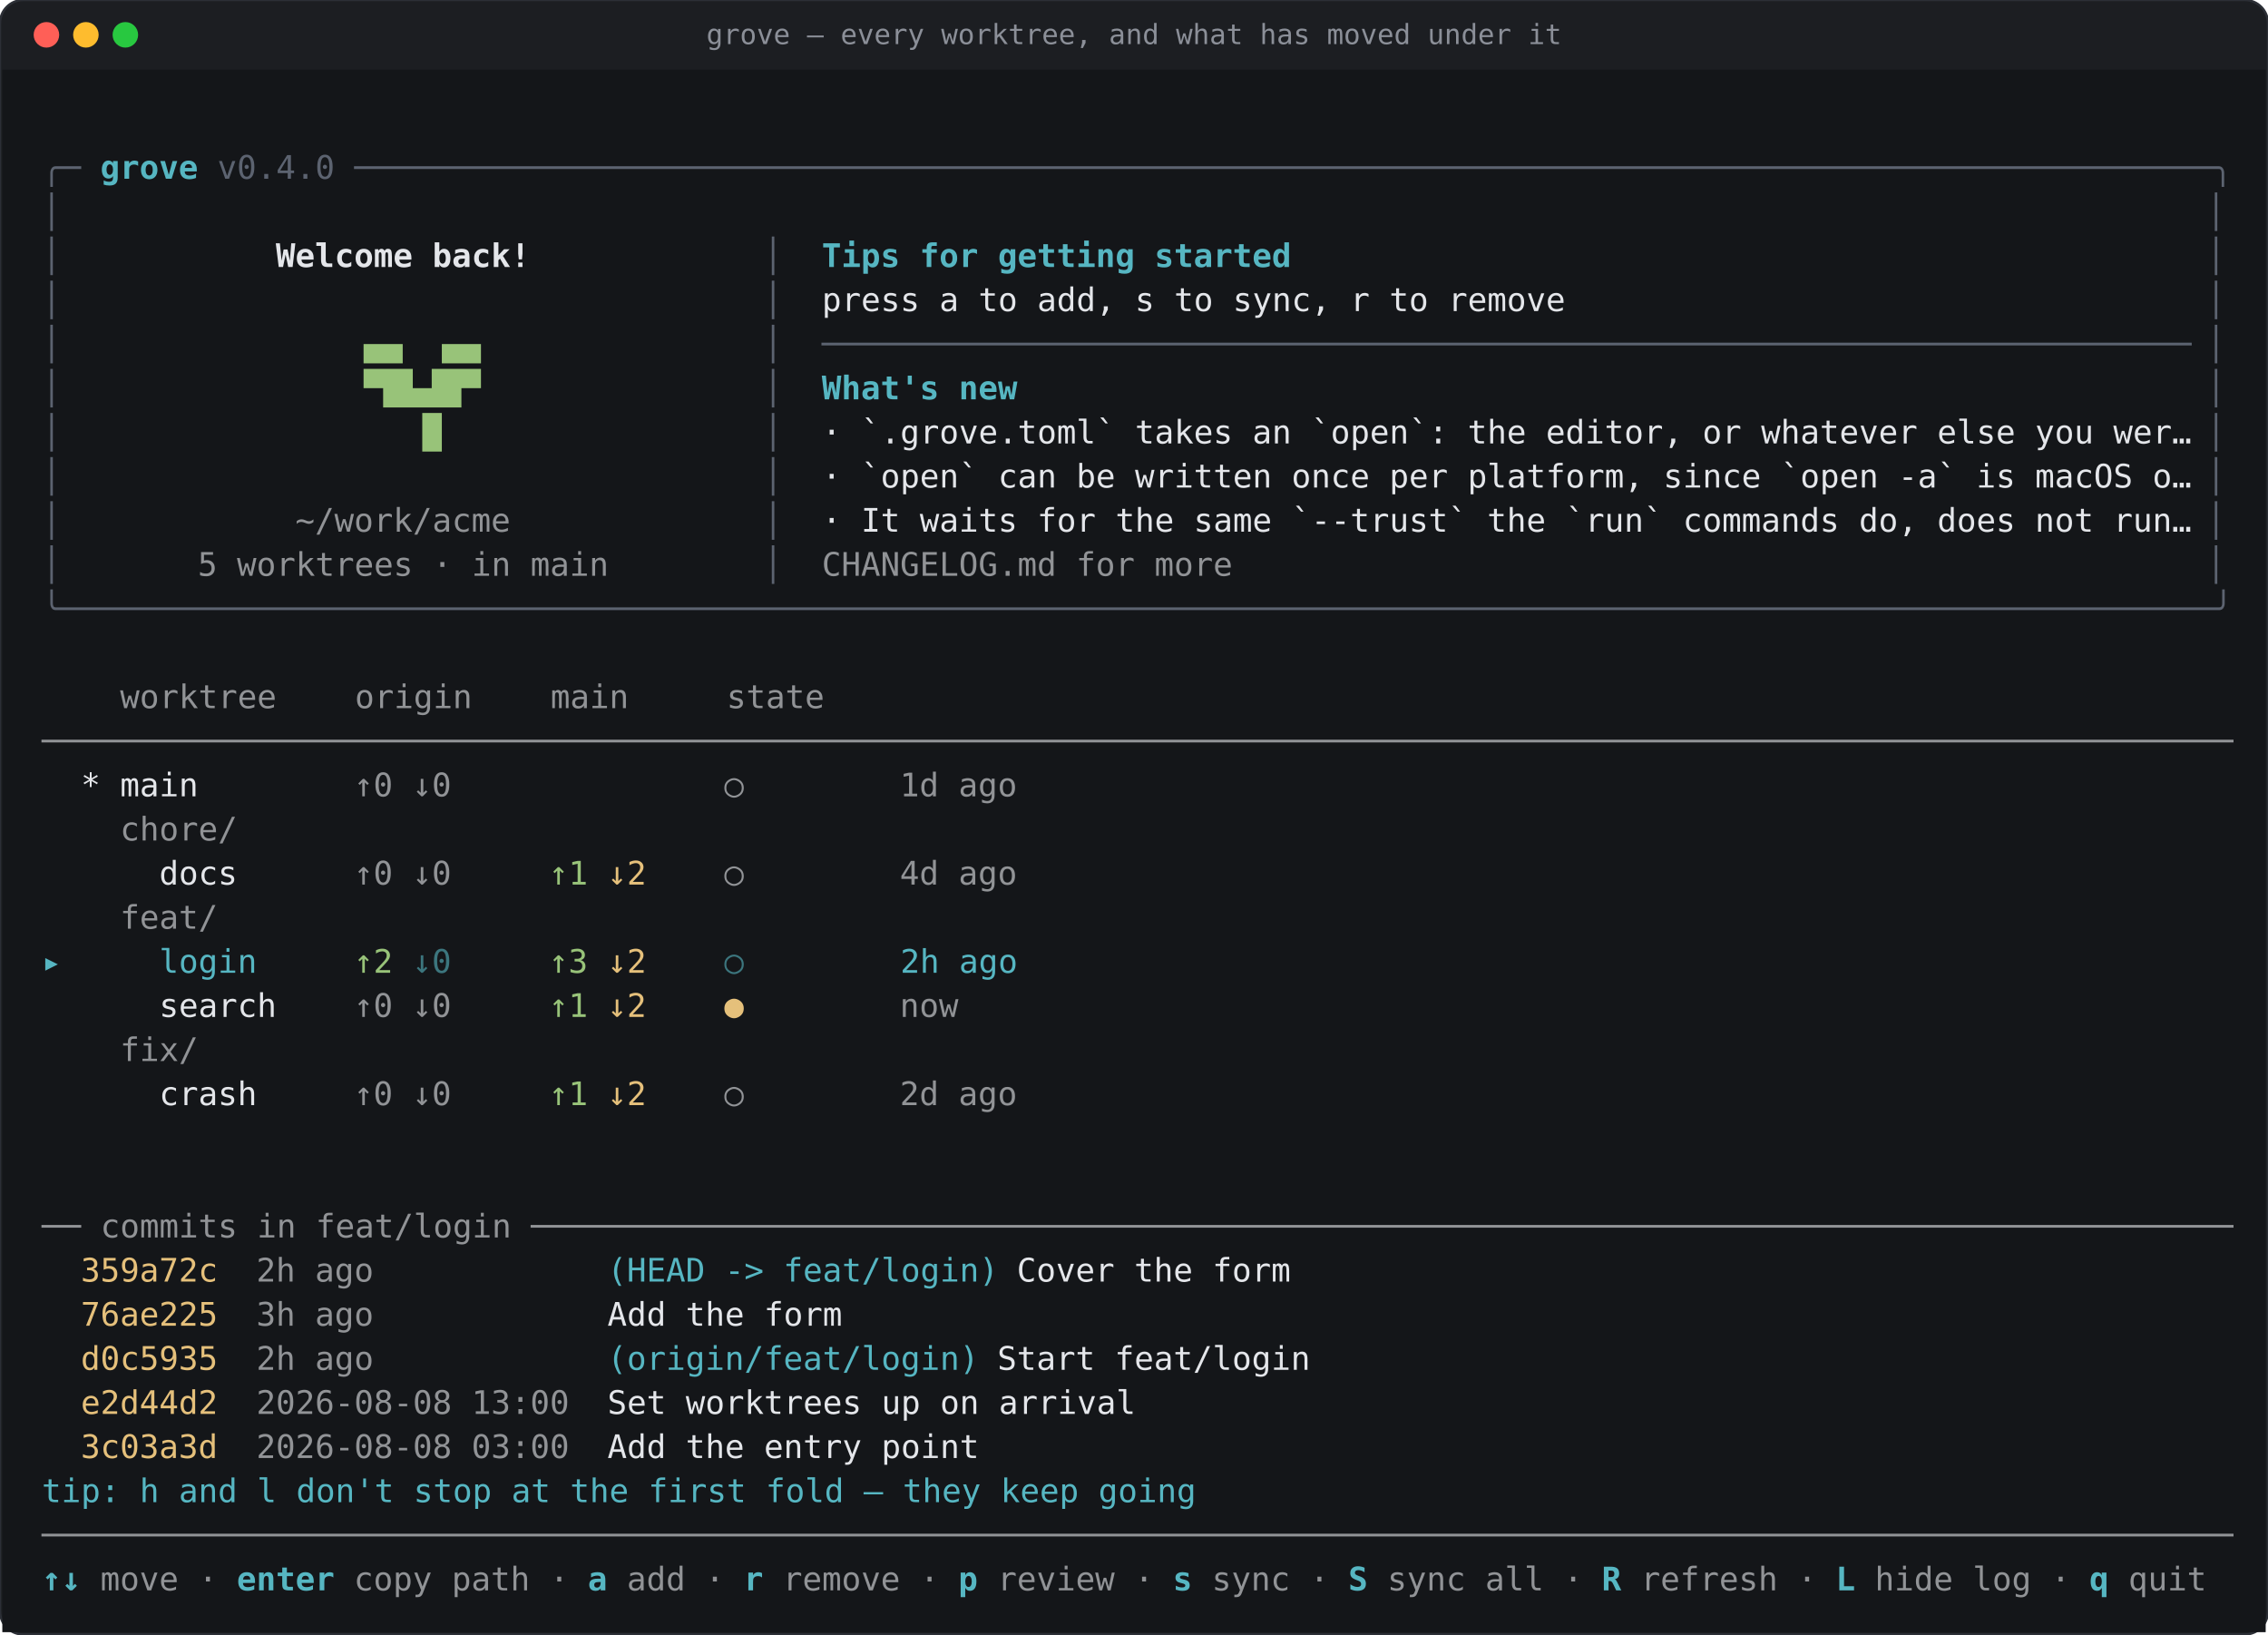
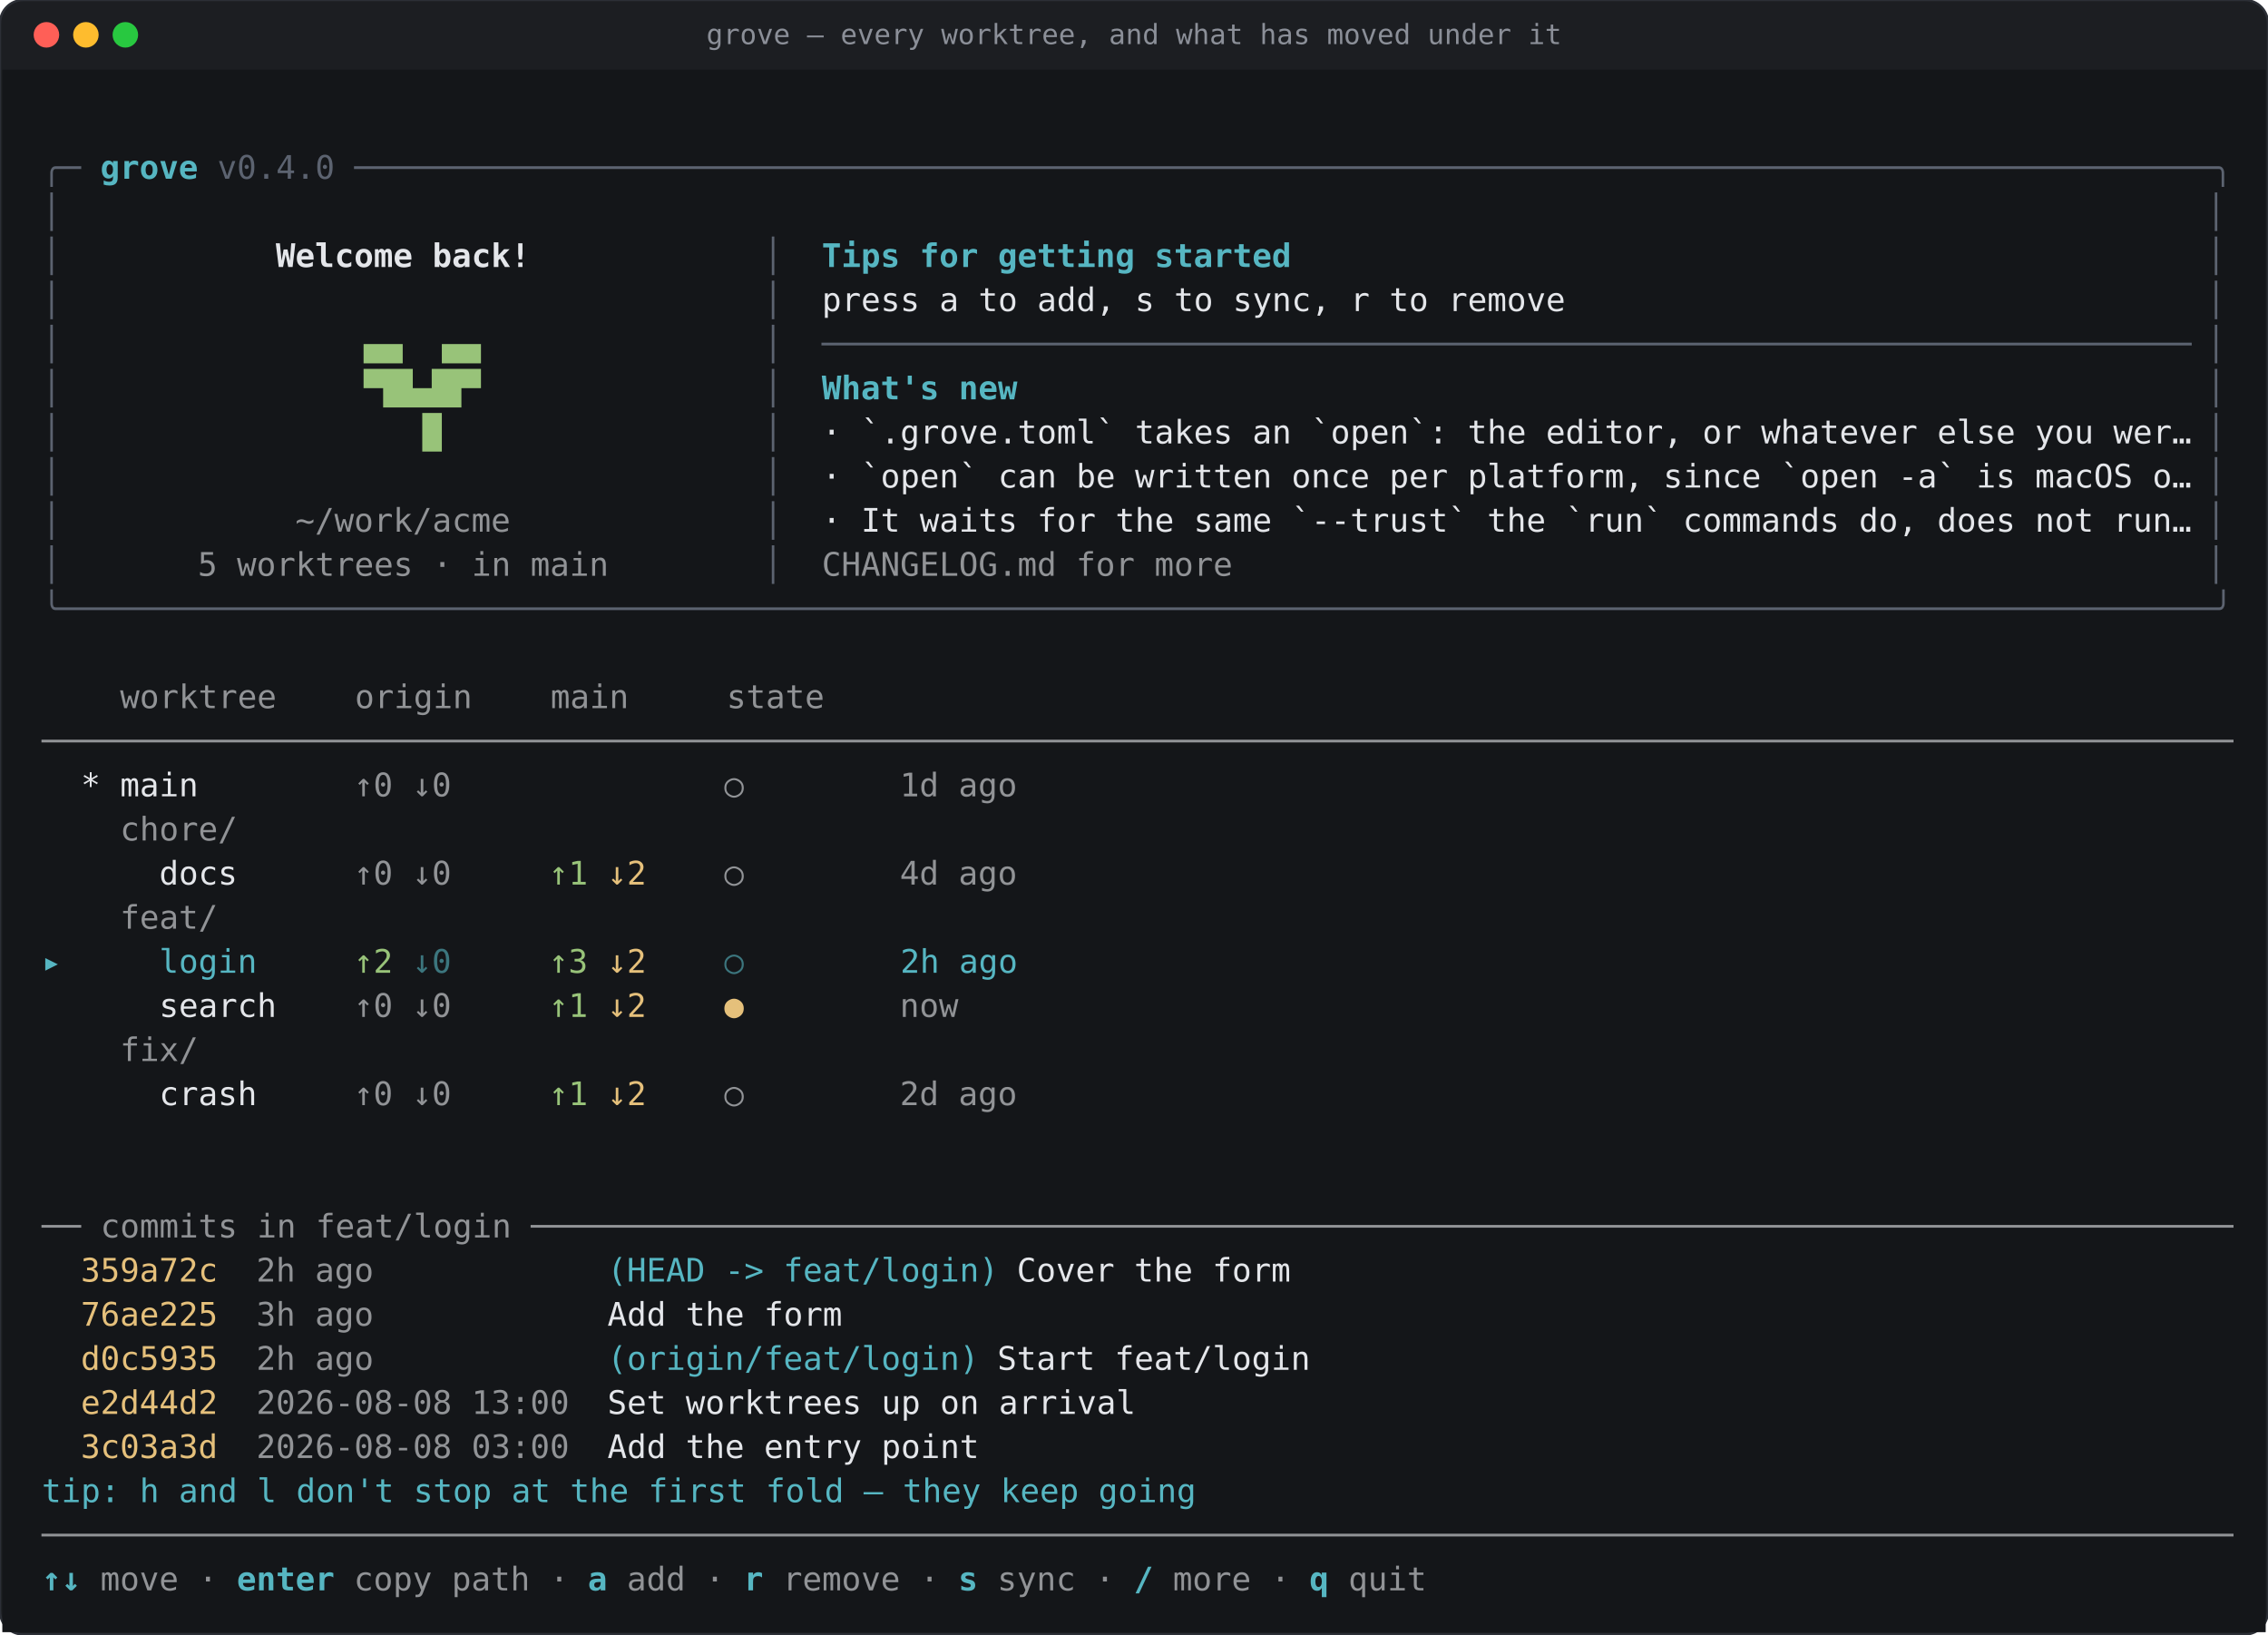
<svg xmlns="http://www.w3.org/2000/svg" width="977" height="704" viewBox="0 0 977 704" font-family="ui-monospace, SFMono-Regular, Menlo, Consolas, 'DejaVu Sans Mono', monospace" font-size="14">
  <rect width="977" height="704" rx="10" fill="#1c1e22" stroke="#2c2f36" />
  <rect x="1" y="30" width="975" height="673" fill="#141619" />
  <circle cx="20" cy="15" r="5.5" fill="#ff5f57" />
  <circle cx="37" cy="15" r="5.5" fill="#febc2e" />
  <circle cx="54" cy="15" r="5.5" fill="#28c840" />
  <text x="488.5" y="19" fill="#8b8f98" font-size="12" text-anchor="middle">grove — every worktree, and what has moved under it</text>
  <text x="18.0" y="77.0" fill="#5c6370" textLength="25.2" lengthAdjust="spacingAndGlyphs" xml:space="preserve">╭─ </text>
  <text x="43.2" y="77.0" fill="#56b6c2" font-weight="600" textLength="42.0" lengthAdjust="spacingAndGlyphs" xml:space="preserve">grove</text>
  <text x="85.2" y="77.0" fill="#5c6370" textLength="873.6" lengthAdjust="spacingAndGlyphs" xml:space="preserve"> v0.4.0 ───────────────────────────────────────────────────────────────────────────────────────────────╮</text>
  <text x="18.0" y="96.0" fill="#5c6370" textLength="8.4" lengthAdjust="spacingAndGlyphs" xml:space="preserve">│</text>
  <text x="950.4" y="96.0" fill="#5c6370" textLength="8.4" lengthAdjust="spacingAndGlyphs" xml:space="preserve">│</text>
  <text x="18.0" y="115.0" fill="#5c6370" textLength="8.4" lengthAdjust="spacingAndGlyphs" xml:space="preserve">│</text>
  <text x="118.8" y="115.0" fill="#e4e6ea" font-weight="600" textLength="109.2" lengthAdjust="spacingAndGlyphs" xml:space="preserve">Welcome back!</text>
  <text x="328.8" y="115.0" fill="#5c6370" textLength="8.4" lengthAdjust="spacingAndGlyphs" xml:space="preserve">│</text>
  <text x="354.0" y="115.0" fill="#56b6c2" font-weight="600" textLength="201.6" lengthAdjust="spacingAndGlyphs" xml:space="preserve">Tips for getting started</text>
  <text x="950.4" y="115.0" fill="#5c6370" textLength="8.4" lengthAdjust="spacingAndGlyphs" xml:space="preserve">│</text>
  <text x="18.0" y="134.0" fill="#5c6370" textLength="8.4" lengthAdjust="spacingAndGlyphs" xml:space="preserve">│</text>
  <text x="328.8" y="134.0" fill="#5c6370" textLength="8.4" lengthAdjust="spacingAndGlyphs" xml:space="preserve">│</text>
  <text x="337.2" y="134.0" fill="#e4e6ea" textLength="613.2" lengthAdjust="spacingAndGlyphs" xml:space="preserve">  press a to add, s to sync, r to remove                                 </text>
  <text x="950.4" y="134.0" fill="#5c6370" textLength="8.4" lengthAdjust="spacingAndGlyphs" xml:space="preserve">│</text>
  <text x="18.0" y="153.0" fill="#5c6370" textLength="8.4" lengthAdjust="spacingAndGlyphs" xml:space="preserve">│</text>
  <text x="152.4" y="153.0" fill="#98c379" textLength="58.8" lengthAdjust="spacingAndGlyphs" xml:space="preserve">▗▄▖ ▗▄▖</text>
  <text x="328.8" y="153.0" fill="#5c6370" textLength="8.4" lengthAdjust="spacingAndGlyphs" xml:space="preserve">│</text>
  <text x="354.0" y="153.0" fill="#5c6370" textLength="588.0" lengthAdjust="spacingAndGlyphs" xml:space="preserve">──────────────────────────────────────────────────────────────────────</text>
  <text x="950.4" y="153.0" fill="#5c6370" textLength="8.4" lengthAdjust="spacingAndGlyphs" xml:space="preserve">│</text>
  <text x="18.0" y="172.0" fill="#5c6370" textLength="8.4" lengthAdjust="spacingAndGlyphs" xml:space="preserve">│</text>
  <text x="152.4" y="172.0" fill="#98c379" textLength="58.8" lengthAdjust="spacingAndGlyphs" xml:space="preserve">▝▜█▄█▛▘</text>
  <text x="328.8" y="172.0" fill="#5c6370" textLength="8.4" lengthAdjust="spacingAndGlyphs" xml:space="preserve">│</text>
  <text x="354.0" y="172.0" fill="#56b6c2" font-weight="600" textLength="84.0" lengthAdjust="spacingAndGlyphs" xml:space="preserve">What's new</text>
  <text x="950.4" y="172.0" fill="#5c6370" textLength="8.4" lengthAdjust="spacingAndGlyphs" xml:space="preserve">│</text>
  <text x="18.0" y="191.0" fill="#5c6370" textLength="8.4" lengthAdjust="spacingAndGlyphs" xml:space="preserve">│</text>
  <text x="152.4" y="191.0" fill="#98c379" textLength="42.0" lengthAdjust="spacingAndGlyphs" xml:space="preserve">   ▐▌</text>
  <text x="328.8" y="191.0" fill="#5c6370" textLength="8.4" lengthAdjust="spacingAndGlyphs" xml:space="preserve">│</text>
  <text x="337.2" y="191.0" fill="#e4e6ea" textLength="613.2" lengthAdjust="spacingAndGlyphs" xml:space="preserve">  · `.grove.toml` takes an `open`: the editor, or whatever else you wer… </text>
  <text x="950.4" y="191.0" fill="#5c6370" textLength="8.4" lengthAdjust="spacingAndGlyphs" xml:space="preserve">│</text>
  <text x="18.0" y="210.0" fill="#5c6370" textLength="8.4" lengthAdjust="spacingAndGlyphs" xml:space="preserve">│</text>
  <text x="328.8" y="210.0" fill="#5c6370" textLength="8.4" lengthAdjust="spacingAndGlyphs" xml:space="preserve">│</text>
  <text x="337.2" y="210.0" fill="#e4e6ea" textLength="613.2" lengthAdjust="spacingAndGlyphs" xml:space="preserve">  · `open` can be written once per platform, since `open -a` is macOS o… </text>
  <text x="950.4" y="210.0" fill="#5c6370" textLength="8.4" lengthAdjust="spacingAndGlyphs" xml:space="preserve">│</text>
  <text x="18.0" y="229.0" fill="#5c6370" textLength="8.4" lengthAdjust="spacingAndGlyphs" xml:space="preserve">│</text>
  <text x="127.2" y="229.0" fill="#e4e6ea" opacity="0.6" textLength="92.4" lengthAdjust="spacingAndGlyphs" xml:space="preserve">~/work/acme</text>
  <text x="328.8" y="229.0" fill="#5c6370" textLength="8.4" lengthAdjust="spacingAndGlyphs" xml:space="preserve">│</text>
  <text x="337.2" y="229.0" fill="#e4e6ea" textLength="613.2" lengthAdjust="spacingAndGlyphs" xml:space="preserve">  · It waits for the same `--trust` the `run` commands do, does not run… </text>
  <text x="950.4" y="229.0" fill="#5c6370" textLength="8.4" lengthAdjust="spacingAndGlyphs" xml:space="preserve">│</text>
  <text x="18.0" y="248.0" fill="#5c6370" textLength="8.4" lengthAdjust="spacingAndGlyphs" xml:space="preserve">│</text>
  <text x="85.2" y="248.0" fill="#e4e6ea" opacity="0.6" textLength="176.4" lengthAdjust="spacingAndGlyphs" xml:space="preserve">5 worktrees · in main</text>
  <text x="328.8" y="248.0" fill="#5c6370" textLength="8.4" lengthAdjust="spacingAndGlyphs" xml:space="preserve">│</text>
  <text x="354.0" y="248.0" fill="#e4e6ea" opacity="0.6" textLength="176.4" lengthAdjust="spacingAndGlyphs" xml:space="preserve">CHANGELOG.md for more</text>
  <text x="950.4" y="248.0" fill="#5c6370" textLength="8.4" lengthAdjust="spacingAndGlyphs" xml:space="preserve">│</text>
  <text x="18.0" y="267.0" fill="#5c6370" textLength="940.8" lengthAdjust="spacingAndGlyphs" xml:space="preserve">╰──────────────────────────────────────────────────────────────────────────────────────────────────────────────╯</text>
  <text x="18.0" y="305.0" fill="#e4e6ea" opacity="0.6" textLength="336.0" lengthAdjust="spacingAndGlyphs" xml:space="preserve">    worktree    origin    main     state</text>
  <text x="18.0" y="324.0" fill="#e4e6ea" opacity="0.6" textLength="940.8" lengthAdjust="spacingAndGlyphs" xml:space="preserve">────────────────────────────────────────────────────────────────────────────────────────────────────────────────</text>
  <text x="18.0" y="343.0" fill="#e4e6ea" textLength="134.4" lengthAdjust="spacingAndGlyphs" xml:space="preserve">  * main        </text>
  <text x="152.4" y="343.0" fill="#e4e6ea" opacity="0.6" textLength="16.8" lengthAdjust="spacingAndGlyphs" xml:space="preserve">↑0</text>
  <text x="177.6" y="343.0" fill="#e4e6ea" opacity="0.6" textLength="16.8" lengthAdjust="spacingAndGlyphs" xml:space="preserve">↓0</text>
  <text x="312.0" y="343.0" fill="#e4e6ea" opacity="0.6" textLength="8.4" lengthAdjust="spacingAndGlyphs" xml:space="preserve">○</text>
  <text x="387.6" y="343.0" fill="#e4e6ea" opacity="0.6" textLength="50.4" lengthAdjust="spacingAndGlyphs" xml:space="preserve">1d ago</text>
  <text x="18.0" y="362.0" fill="#e4e6ea" opacity="0.6" textLength="84.0" lengthAdjust="spacingAndGlyphs" xml:space="preserve">    chore/</text>
  <text x="18.0" y="381.0" fill="#e4e6ea" textLength="134.4" lengthAdjust="spacingAndGlyphs" xml:space="preserve">      docs      </text>
  <text x="152.4" y="381.0" fill="#e4e6ea" opacity="0.6" textLength="16.8" lengthAdjust="spacingAndGlyphs" xml:space="preserve">↑0</text>
  <text x="177.6" y="381.0" fill="#e4e6ea" opacity="0.6" textLength="16.8" lengthAdjust="spacingAndGlyphs" xml:space="preserve">↓0</text>
  <text x="236.4" y="381.0" fill="#98c379" textLength="16.8" lengthAdjust="spacingAndGlyphs" xml:space="preserve">↑1</text>
  <text x="261.6" y="381.0" fill="#e5c07b" textLength="16.8" lengthAdjust="spacingAndGlyphs" xml:space="preserve">↓2</text>
  <text x="312.0" y="381.0" fill="#e4e6ea" opacity="0.6" textLength="8.4" lengthAdjust="spacingAndGlyphs" xml:space="preserve">○</text>
  <text x="387.6" y="381.0" fill="#e4e6ea" opacity="0.6" textLength="50.4" lengthAdjust="spacingAndGlyphs" xml:space="preserve">4d ago</text>
  <text x="18.0" y="400.0" fill="#e4e6ea" opacity="0.6" textLength="75.6" lengthAdjust="spacingAndGlyphs" xml:space="preserve">    feat/</text>
  <text x="18.0" y="419.0" fill="#56b6c2" textLength="134.4" lengthAdjust="spacingAndGlyphs" xml:space="preserve">▸     login     </text>
  <text x="152.4" y="419.0" fill="#98c379" textLength="16.8" lengthAdjust="spacingAndGlyphs" xml:space="preserve">↑2</text>
  <text x="177.6" y="419.0" fill="#56b6c2" opacity="0.6" textLength="16.8" lengthAdjust="spacingAndGlyphs" xml:space="preserve">↓0</text>
  <text x="236.4" y="419.0" fill="#98c379" textLength="16.8" lengthAdjust="spacingAndGlyphs" xml:space="preserve">↑3</text>
  <text x="261.6" y="419.0" fill="#e5c07b" textLength="16.8" lengthAdjust="spacingAndGlyphs" xml:space="preserve">↓2</text>
  <text x="312.0" y="419.0" fill="#56b6c2" opacity="0.6" textLength="8.4" lengthAdjust="spacingAndGlyphs" xml:space="preserve">○</text>
  <text x="320.4" y="419.0" fill="#56b6c2" textLength="117.6" lengthAdjust="spacingAndGlyphs" xml:space="preserve">        2h ago</text>
  <text x="18.0" y="438.0" fill="#e4e6ea" textLength="134.4" lengthAdjust="spacingAndGlyphs" xml:space="preserve">      search    </text>
  <text x="152.4" y="438.0" fill="#e4e6ea" opacity="0.6" textLength="16.8" lengthAdjust="spacingAndGlyphs" xml:space="preserve">↑0</text>
  <text x="177.6" y="438.0" fill="#e4e6ea" opacity="0.6" textLength="16.8" lengthAdjust="spacingAndGlyphs" xml:space="preserve">↓0</text>
  <text x="236.4" y="438.0" fill="#98c379" textLength="16.8" lengthAdjust="spacingAndGlyphs" xml:space="preserve">↑1</text>
  <text x="261.6" y="438.0" fill="#e5c07b" textLength="16.8" lengthAdjust="spacingAndGlyphs" xml:space="preserve">↓2</text>
  <text x="312.0" y="438.0" fill="#e5c07b" textLength="8.4" lengthAdjust="spacingAndGlyphs" xml:space="preserve">●</text>
  <text x="387.6" y="438.0" fill="#e4e6ea" opacity="0.6" textLength="50.4" lengthAdjust="spacingAndGlyphs" xml:space="preserve">now   </text>
  <text x="18.0" y="457.0" fill="#e4e6ea" opacity="0.6" textLength="67.2" lengthAdjust="spacingAndGlyphs" xml:space="preserve">    fix/</text>
  <text x="18.0" y="476.0" fill="#e4e6ea" textLength="134.4" lengthAdjust="spacingAndGlyphs" xml:space="preserve">      crash     </text>
  <text x="152.4" y="476.0" fill="#e4e6ea" opacity="0.6" textLength="16.8" lengthAdjust="spacingAndGlyphs" xml:space="preserve">↑0</text>
  <text x="177.6" y="476.0" fill="#e4e6ea" opacity="0.6" textLength="16.8" lengthAdjust="spacingAndGlyphs" xml:space="preserve">↓0</text>
  <text x="236.4" y="476.0" fill="#98c379" textLength="16.8" lengthAdjust="spacingAndGlyphs" xml:space="preserve">↑1</text>
  <text x="261.6" y="476.0" fill="#e5c07b" textLength="16.8" lengthAdjust="spacingAndGlyphs" xml:space="preserve">↓2</text>
  <text x="312.0" y="476.0" fill="#e4e6ea" opacity="0.6" textLength="8.4" lengthAdjust="spacingAndGlyphs" xml:space="preserve">○</text>
  <text x="387.6" y="476.0" fill="#e4e6ea" opacity="0.6" textLength="50.4" lengthAdjust="spacingAndGlyphs" xml:space="preserve">2d ago</text>
  <text x="18.0" y="533.0" fill="#e4e6ea" opacity="0.6" textLength="940.8" lengthAdjust="spacingAndGlyphs" xml:space="preserve">── commits in feat/login ───────────────────────────────────────────────────────────────────────────────────────</text>
  <text x="34.8" y="552.0" fill="#e5c07b" textLength="58.8" lengthAdjust="spacingAndGlyphs" xml:space="preserve">359a72c</text>
  <text x="110.4" y="552.0" fill="#e4e6ea" opacity="0.6" textLength="134.4" lengthAdjust="spacingAndGlyphs" xml:space="preserve">2h ago          </text>
  <text x="261.6" y="552.0" fill="#56b6c2" textLength="176.4" lengthAdjust="spacingAndGlyphs" xml:space="preserve">(HEAD -&gt; feat/login) </text>
  <text x="438.0" y="552.0" fill="#e4e6ea" textLength="117.6" lengthAdjust="spacingAndGlyphs" xml:space="preserve">Cover the form</text>
  <text x="34.8" y="571.0" fill="#e5c07b" textLength="58.8" lengthAdjust="spacingAndGlyphs" xml:space="preserve">76ae225</text>
  <text x="110.4" y="571.0" fill="#e4e6ea" opacity="0.6" textLength="134.4" lengthAdjust="spacingAndGlyphs" xml:space="preserve">3h ago          </text>
  <text x="244.8" y="571.0" fill="#e4e6ea" textLength="117.6" lengthAdjust="spacingAndGlyphs" xml:space="preserve">  Add the form</text>
  <text x="34.8" y="590.0" fill="#e5c07b" textLength="58.8" lengthAdjust="spacingAndGlyphs" xml:space="preserve">d0c5935</text>
  <text x="110.4" y="590.0" fill="#e4e6ea" opacity="0.6" textLength="134.4" lengthAdjust="spacingAndGlyphs" xml:space="preserve">2h ago          </text>
  <text x="261.6" y="590.0" fill="#56b6c2" textLength="168.0" lengthAdjust="spacingAndGlyphs" xml:space="preserve">(origin/feat/login) </text>
  <text x="429.6" y="590.0" fill="#e4e6ea" textLength="134.4" lengthAdjust="spacingAndGlyphs" xml:space="preserve">Start feat/login</text>
  <text x="34.8" y="609.0" fill="#e5c07b" textLength="58.8" lengthAdjust="spacingAndGlyphs" xml:space="preserve">e2d44d2</text>
  <text x="110.4" y="609.0" fill="#e4e6ea" opacity="0.6" textLength="134.4" lengthAdjust="spacingAndGlyphs" xml:space="preserve">2026-08-08 13:00</text>
  <text x="244.8" y="609.0" fill="#e4e6ea" textLength="243.6" lengthAdjust="spacingAndGlyphs" xml:space="preserve">  Set worktrees up on arrival</text>
  <text x="34.8" y="628.0" fill="#e5c07b" textLength="58.8" lengthAdjust="spacingAndGlyphs" xml:space="preserve">3c03a3d</text>
  <text x="110.4" y="628.0" fill="#e4e6ea" opacity="0.6" textLength="134.4" lengthAdjust="spacingAndGlyphs" xml:space="preserve">2026-08-08 03:00</text>
  <text x="244.8" y="628.0" fill="#e4e6ea" textLength="176.4" lengthAdjust="spacingAndGlyphs" xml:space="preserve">  Add the entry point</text>
  <text x="18.0" y="647.0" fill="#56b6c2" textLength="495.6" lengthAdjust="spacingAndGlyphs" xml:space="preserve">tip: h and l don't stop at the first fold — they keep going</text>
  <text x="18.0" y="666.0" fill="#e4e6ea" opacity="0.6" textLength="940.8" lengthAdjust="spacingAndGlyphs" xml:space="preserve">────────────────────────────────────────────────────────────────────────────────────────────────────────────────</text>
  <text x="18.0" y="685.0" fill="#56b6c2" font-weight="600" textLength="16.8" lengthAdjust="spacingAndGlyphs" xml:space="preserve">↑↓</text>
  <text x="34.8" y="685.0" fill="#e4e6ea" opacity="0.6" textLength="67.2" lengthAdjust="spacingAndGlyphs" xml:space="preserve"> move · </text>
  <text x="102.0" y="685.0" fill="#56b6c2" font-weight="600" textLength="42.0" lengthAdjust="spacingAndGlyphs" xml:space="preserve">enter</text>
  <text x="144.0" y="685.0" fill="#e4e6ea" opacity="0.6" textLength="109.2" lengthAdjust="spacingAndGlyphs" xml:space="preserve"> copy path · </text>
  <text x="253.2" y="685.0" fill="#56b6c2" font-weight="600" textLength="8.4" lengthAdjust="spacingAndGlyphs" xml:space="preserve">a</text>
  <text x="261.6" y="685.0" fill="#e4e6ea" opacity="0.6" textLength="58.8" lengthAdjust="spacingAndGlyphs" xml:space="preserve"> add · </text>
  <text x="320.4" y="685.0" fill="#56b6c2" font-weight="600" textLength="8.4" lengthAdjust="spacingAndGlyphs" xml:space="preserve">r</text>
  <text x="328.8" y="685.0" fill="#e4e6ea" opacity="0.6" textLength="84.0" lengthAdjust="spacingAndGlyphs" xml:space="preserve"> remove · </text>
-   <text x="412.8" y="685.0" fill="#56b6c2" font-weight="600" textLength="8.4" lengthAdjust="spacingAndGlyphs" xml:space="preserve">p</text>
-   <text x="421.2" y="685.0" fill="#e4e6ea" opacity="0.6" textLength="84.0" lengthAdjust="spacingAndGlyphs" xml:space="preserve"> review · </text>
-   <text x="505.2" y="685.0" fill="#56b6c2" font-weight="600" textLength="8.4" lengthAdjust="spacingAndGlyphs" xml:space="preserve">s</text>
-   <text x="513.6" y="685.0" fill="#e4e6ea" opacity="0.6" textLength="67.2" lengthAdjust="spacingAndGlyphs" xml:space="preserve"> sync · </text>
-   <text x="580.8" y="685.0" fill="#56b6c2" font-weight="600" textLength="8.4" lengthAdjust="spacingAndGlyphs" xml:space="preserve">S</text>
-   <text x="589.2" y="685.0" fill="#e4e6ea" opacity="0.6" textLength="100.8" lengthAdjust="spacingAndGlyphs" xml:space="preserve"> sync all · </text>
-   <text x="690.0" y="685.0" fill="#56b6c2" font-weight="600" textLength="8.4" lengthAdjust="spacingAndGlyphs" xml:space="preserve">R</text>
-   <text x="698.4" y="685.0" fill="#e4e6ea" opacity="0.6" textLength="92.4" lengthAdjust="spacingAndGlyphs" xml:space="preserve"> refresh · </text>
-   <text x="790.8" y="685.0" fill="#56b6c2" font-weight="600" textLength="8.4" lengthAdjust="spacingAndGlyphs" xml:space="preserve">L</text>
-   <text x="799.2" y="685.0" fill="#e4e6ea" opacity="0.6" textLength="100.8" lengthAdjust="spacingAndGlyphs" xml:space="preserve"> hide log · </text>
-   <text x="900.0" y="685.0" fill="#56b6c2" font-weight="600" textLength="8.4" lengthAdjust="spacingAndGlyphs" xml:space="preserve">q</text>
-   <text x="908.4" y="685.0" fill="#e4e6ea" opacity="0.6" textLength="42.0" lengthAdjust="spacingAndGlyphs" xml:space="preserve"> quit</text>
+   <text x="412.8" y="685.0" fill="#56b6c2" font-weight="600" textLength="8.4" lengthAdjust="spacingAndGlyphs" xml:space="preserve">s</text>
+   <text x="421.2" y="685.0" fill="#e4e6ea" opacity="0.6" textLength="67.2" lengthAdjust="spacingAndGlyphs" xml:space="preserve"> sync · </text>
+   <text x="488.4" y="685.0" fill="#56b6c2" font-weight="600" textLength="8.4" lengthAdjust="spacingAndGlyphs" xml:space="preserve">/</text>
+   <text x="496.8" y="685.0" fill="#e4e6ea" opacity="0.6" textLength="67.2" lengthAdjust="spacingAndGlyphs" xml:space="preserve"> more · </text>
+   <text x="564.0" y="685.0" fill="#56b6c2" font-weight="600" textLength="8.4" lengthAdjust="spacingAndGlyphs" xml:space="preserve">q</text>
+   <text x="572.4" y="685.0" fill="#e4e6ea" opacity="0.6" textLength="42.0" lengthAdjust="spacingAndGlyphs" xml:space="preserve"> quit</text>
</svg>
